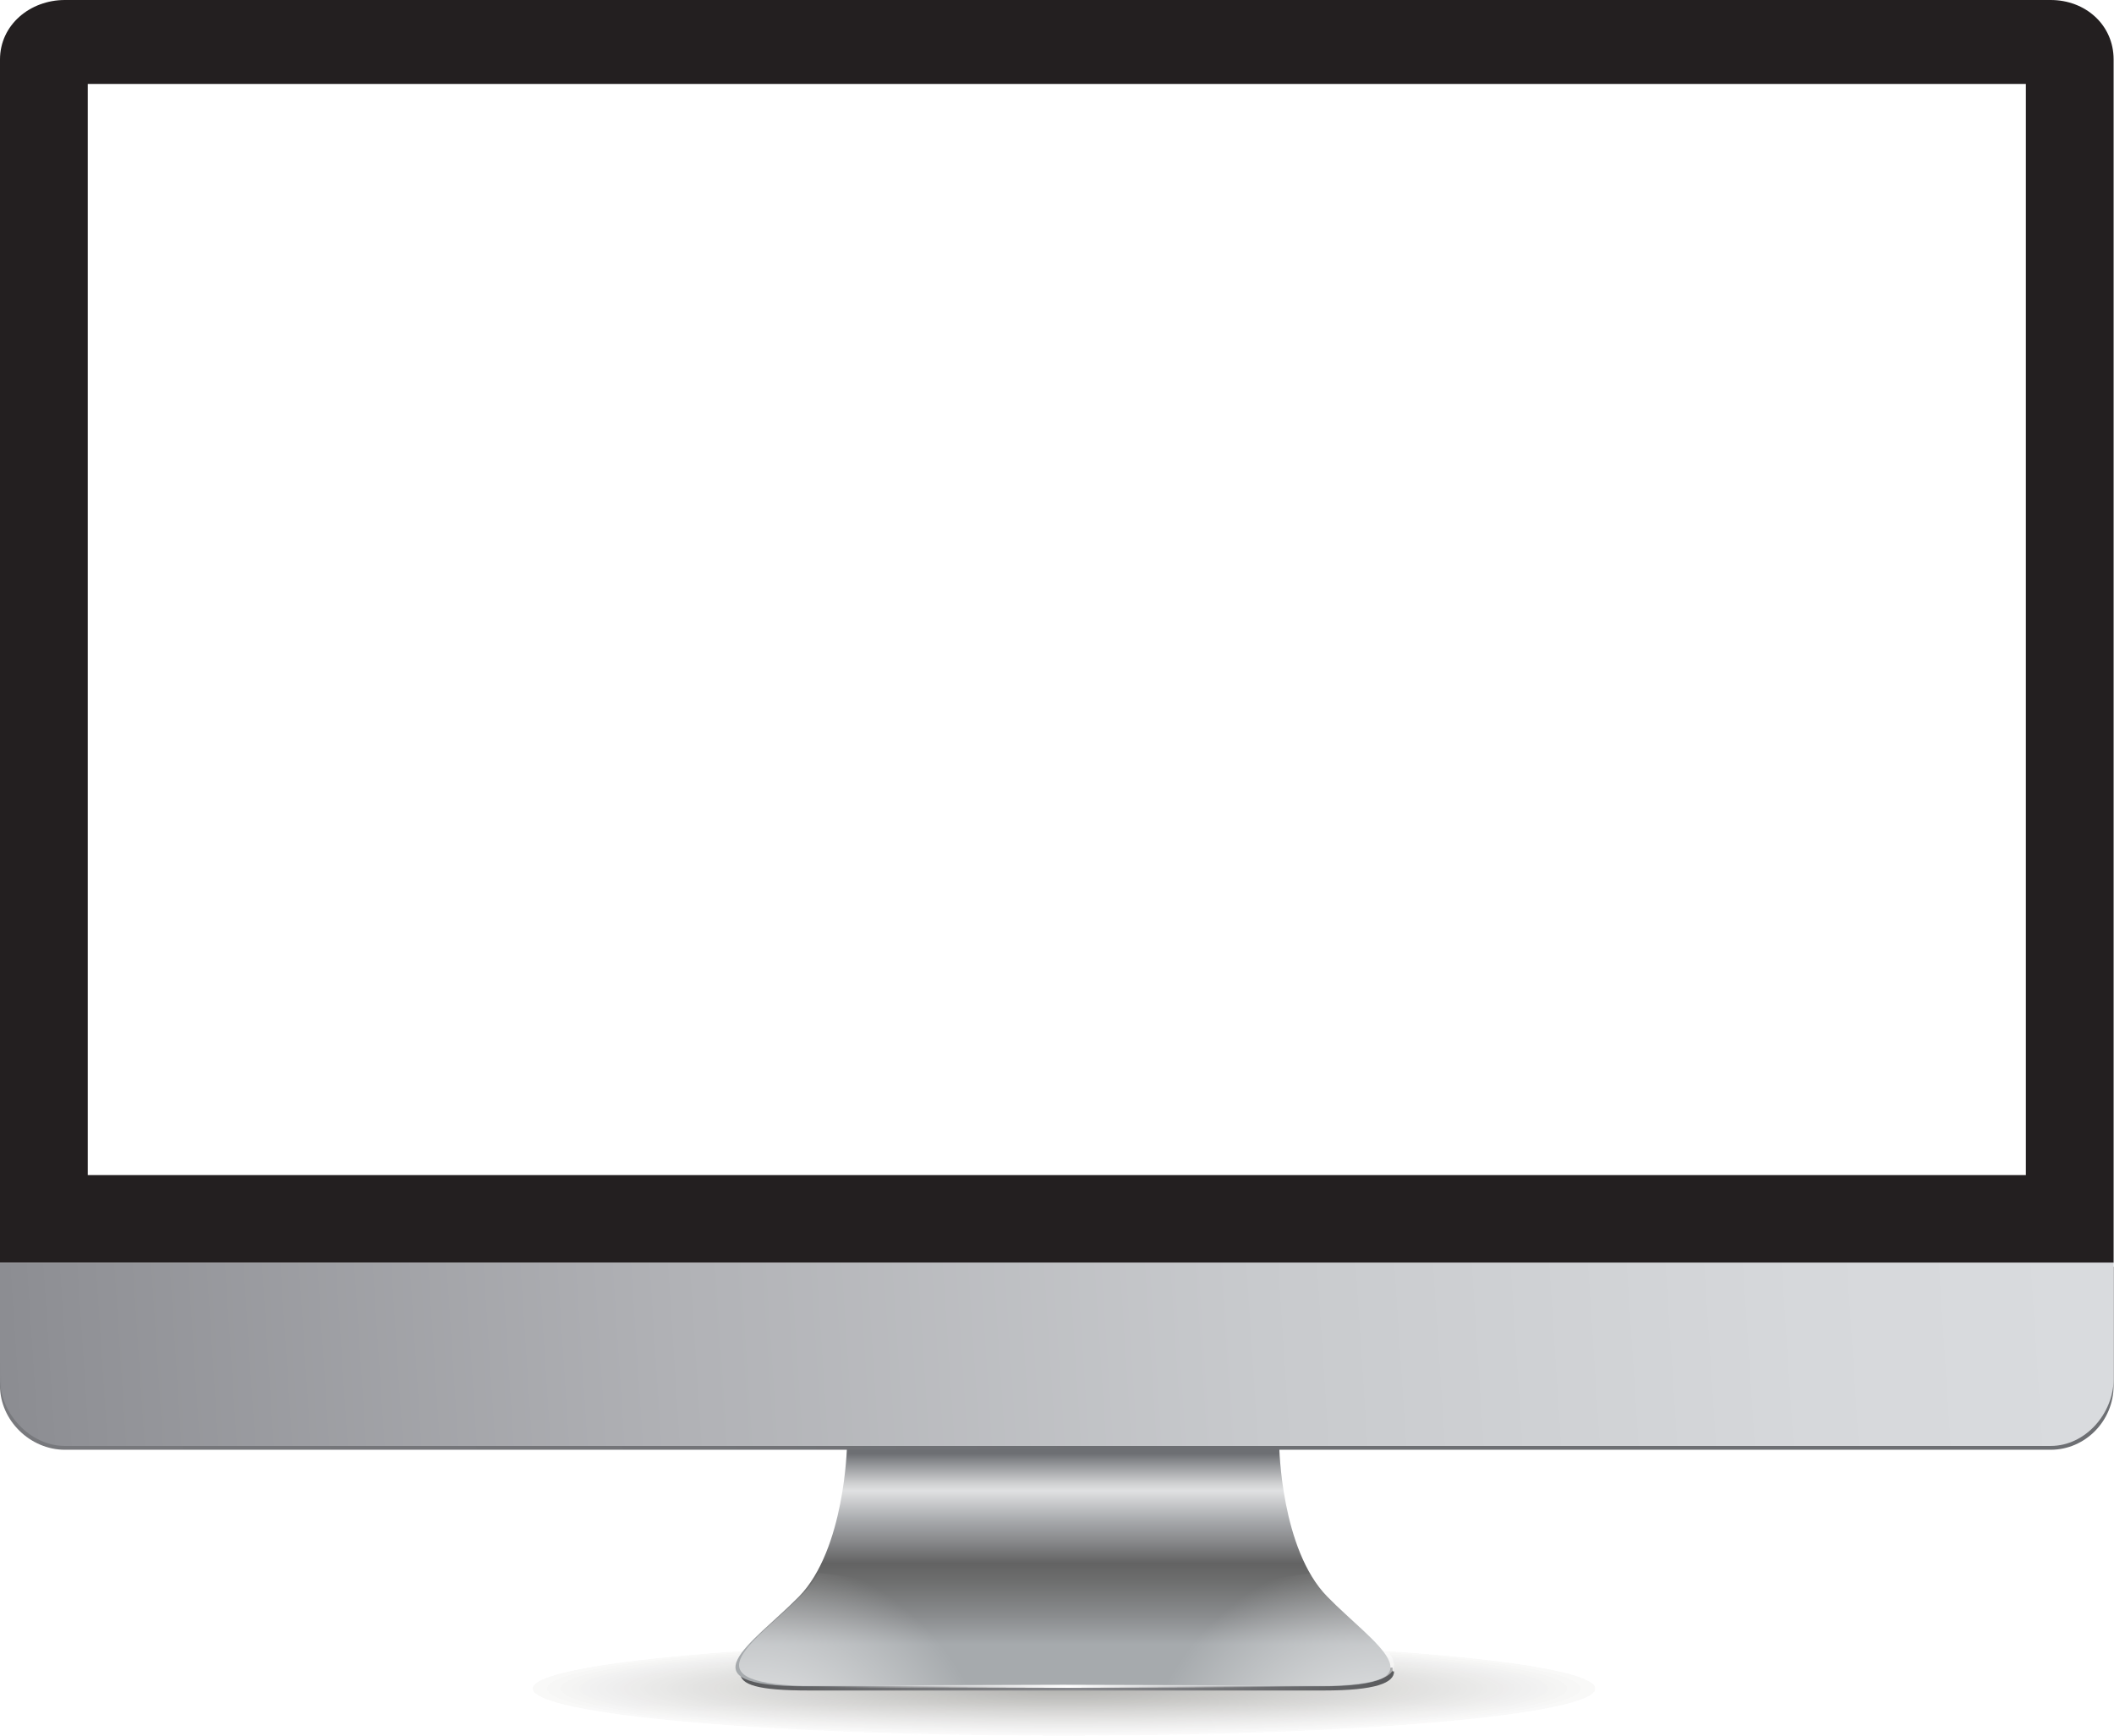
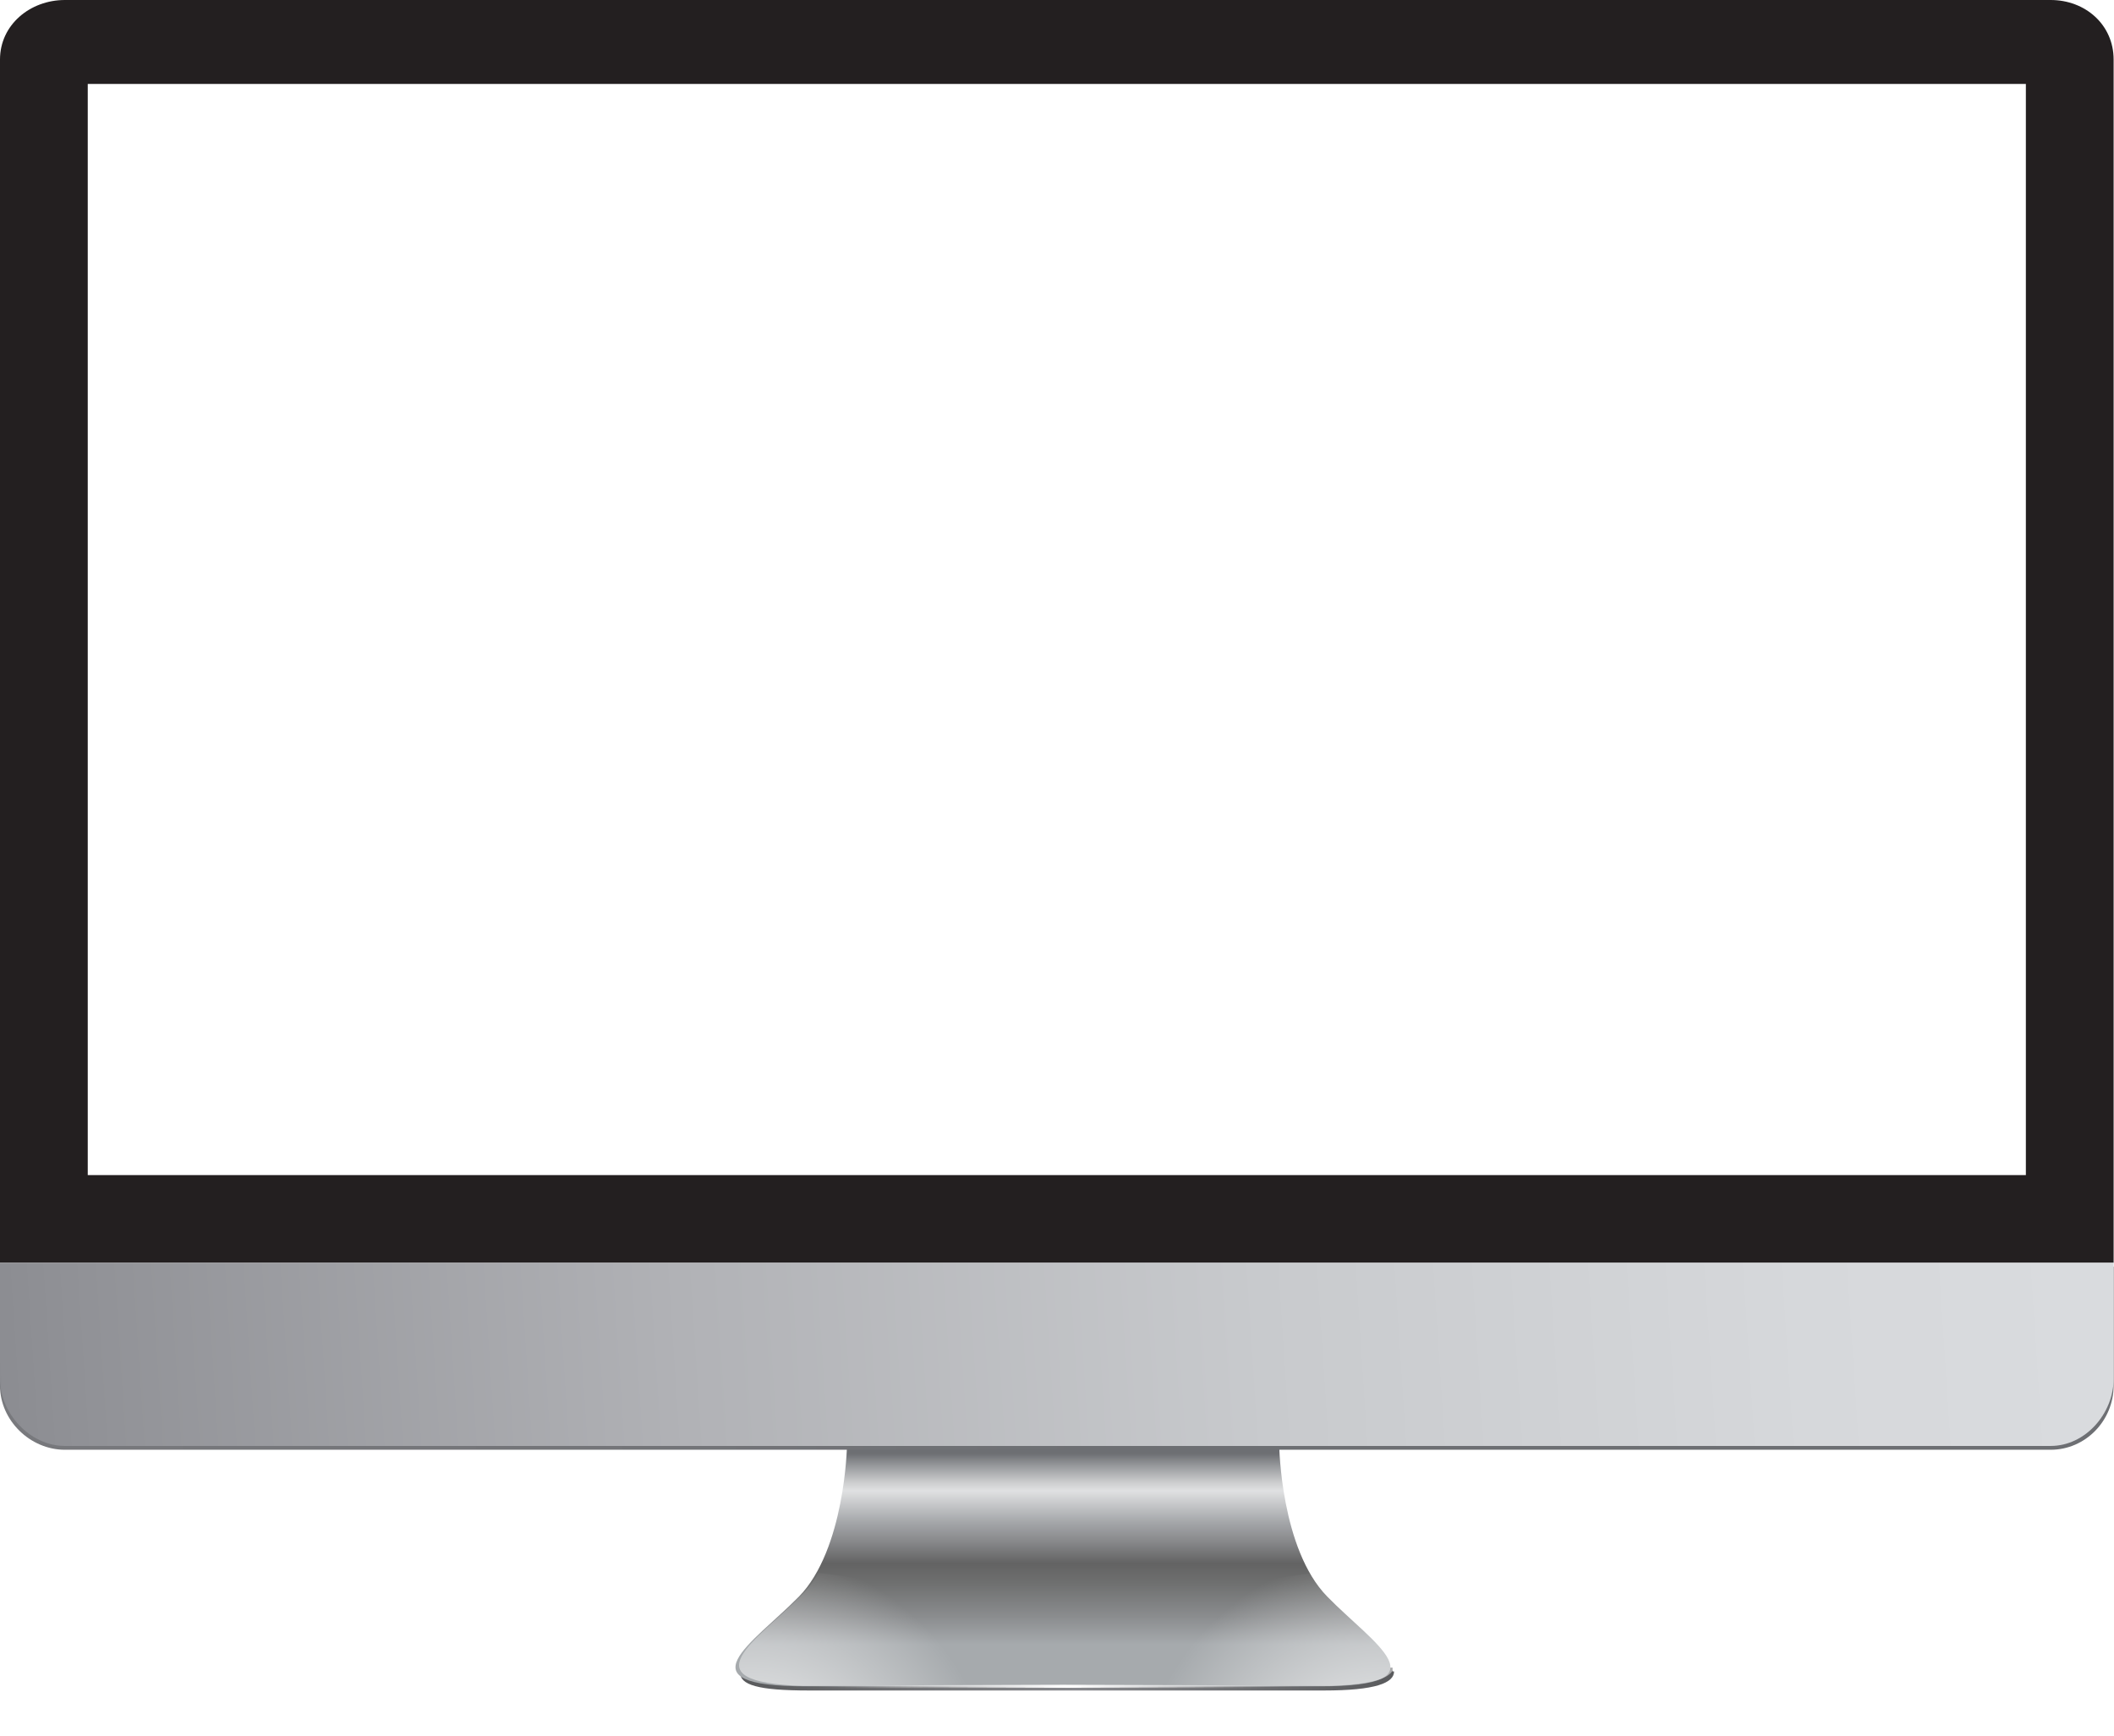
- <svg xmlns="http://www.w3.org/2000/svg" version="1.1" x="0px" y="0px" viewBox="0 0 554.1 455" style="enable-background:new 0 0 554.1 455;" xml:space="preserve">
+ <svg xmlns="http://www.w3.org/2000/svg" version="1.1" id="Layer_1" x="0px" y="0px" viewBox="0 0 554.1 455" style="enable-background:new 0 0 554.1 455;" xml:space="preserve">
  <style type="text/css">
- 	.st0{opacity:0.23;fill:url(#SVGID_1_);}
- 	.st1{filter:url(#Adobe_OpacityMaskFilter);}
+ 	.st0{display:none;opacity:0.23;fill:url(#SVGID_1_);enable-background:new    ;}
+ 	.st1{display:none;opacity:0.33;fill:url(#SVGID_2_);enable-background:new    ;}
	.st2{fill:url(#SVGID_3_);}
- 	.st3{opacity:0.33;mask:url(#SVGID_2_);fill:url(#SVGID_4_);}
+ 	.st3{fill:url(#SVGID_4_);}
	.st4{fill:url(#SVGID_5_);}
	.st5{fill:url(#SVGID_6_);}
	.st6{fill:url(#SVGID_7_);}
	.st7{fill:url(#SVGID_8_);}
- 	.st8{fill:url(#SVGID_9_);}
- 	.st9{fill:url(#SVGID_10_);}
- 	.st10{fill:#231F20;}
- 	.st11{fill:url(#SVGID_11_);}
+ 	.st8{fill:#231F20;}
+ 	.st9{fill:url(#SVGID_9_);}
</style>
-   <g id="Layer_1">
+   <g id="Layer_1_1_">
</g>
-   <g id="Layer_2">
+   <g id="Layer_2_1_">
</g>
  <g id="Layer_3">
</g>
  <g id="Layer_4">
-     <linearGradient id="SVGID_1_" gradientUnits="userSpaceOnUse" x1="243.592" y1="165.5" x2="554.069" y2="165.5">
+     <linearGradient id="SVGID_1_" gradientUnits="userSpaceOnUse" x1="243.6" y1="290.5" x2="554.052" y2="290.5" gradientTransform="matrix(1 0 0 -1 0 456)">
      <stop offset="0" style="stop-color:#FFFFFF;stop-opacity:0" />
      <stop offset="1" style="stop-color:#FFFFFF" />
    </linearGradient>
    <path class="st0" d="M441.3,0h96.2c0,0,18.4,0.1,16.4,18.9L553.3,331H243.6" />
-     <defs>
-       <filter id="Adobe_OpacityMaskFilter" filterUnits="userSpaceOnUse" x="139.6" y="430.1" width="278.5" height="24.9">
-         <feColorMatrix type="matrix" values="1 0 0 0 0  0 1 0 0 0  0 0 1 0 0  0 0 0 1 0" />
-       </filter>
-     </defs>
-     <mask maskUnits="userSpaceOnUse" x="139.6" y="430.1" width="278.5" height="24.9" id="SVGID_2_">
-       <g class="st1">
-         <radialGradient id="SVGID_3_" cx="278.863" cy="1807.398" r="139.251" gradientTransform="matrix(1 0 0 8.930000e-002 0 281.18)" gradientUnits="userSpaceOnUse">
-           <stop offset="0" style="stop-color:#FFFFFF" />
-           <stop offset="1" style="stop-color:#14130A" />
-         </radialGradient>
-         <ellipse class="st2" cx="278.9" cy="442.6" rx="139.3" ry="12.4" />
-       </g>
-     </mask>
-     <linearGradient id="SVGID_4_" gradientUnits="userSpaceOnUse" x1="278.898" y1="454.985" x2="278.828" y2="430.353">
+     <linearGradient id="SVGID_2_" gradientUnits="userSpaceOnUse" x1="278.935" y1="0.994" x2="278.865" y2="25.626" gradientTransform="matrix(1 0 0 -1 0 456)">
      <stop offset="0" style="stop-color:#4D4848" />
      <stop offset="0.354" style="stop-color:#14130A" />
      <stop offset="1" style="stop-color:#14130A" />
    </linearGradient>
-     <ellipse class="st3" cx="278.9" cy="442.6" rx="139.3" ry="12.4" />
+     <ellipse class="st1" cx="278.9" cy="442.6" rx="139.3" ry="12.4" />
    <g>
-       <linearGradient id="SVGID_5_" gradientUnits="userSpaceOnUse" x1="192.935" y1="440" x2="368.16" y2="440">
-         <stop offset="6.060610e-003" style="stop-color:#58595B" />
+       <linearGradient id="SVGID_3_" gradientUnits="userSpaceOnUse" x1="192.935" y1="15.95" x2="368.16" y2="15.95" gradientTransform="matrix(1 0 0 -1 0 456)">
+         <stop offset="6.060610e-03" style="stop-color:#58595B" />
        <stop offset="0.28" style="stop-color:#757679" />
        <stop offset="0.509" style="stop-color:#88898D" />
        <stop offset="1" style="stop-color:#58595B" />
      </linearGradient>
-       <path class="st4" d="M194,437v1.1c0,0.1,0,0.1,0,0.2v0.1c0,3.2,4.5,4.7,18.1,4.7c26.4,0,54.9,0,65.4,0c2.6,0,4.1,0,4.1,0    c10.4,0,39,0,65.4,0c13.6,0,18.4-2,18.4-5H365v-1H194z" />
-       <linearGradient id="SVGID_6_" gradientUnits="userSpaceOnUse" x1="278.605" y1="374.5" x2="278.605" y2="451.048">
-         <stop offset="8.484850e-002" style="stop-color:#6D6F73" />
+       <path class="st2" d="M194,437v1.1c0,0.1,0,0.1,0,0.2v0.1c0,3.2,4.5,4.7,18.1,4.7c26.4,0,54.9,0,65.4,0c2.6,0,4.1,0,4.1,0    c10.4,0,39,0,65.4,0c13.6,0,18.4-2,18.4-5H365v-1H194V437z" />
+       <linearGradient id="SVGID_4_" gradientUnits="userSpaceOnUse" x1="278.614" y1="81.499" x2="278.614" y2="4.952" gradientTransform="matrix(1 0 0 -1 0 456)">
+         <stop offset="8.484850e-02" style="stop-color:#6D6F73" />
        <stop offset="0.127" style="stop-color:#97999C" />
        <stop offset="0.184" style="stop-color:#CCCDCE" />
        <stop offset="0.212" style="stop-color:#E0E1E2" />
        <stop offset="0.315" style="stop-color:#A7A9AC" />
        <stop offset="0.389" style="stop-color:#868789" />
        <stop offset="0.461" style="stop-color:#636363" />
        <stop offset="0.526" style="stop-color:#6E6F6F" />
        <stop offset="0.645" style="stop-color:#8B8D8F" />
        <stop offset="0.739" style="stop-color:#A6AAAD" />
      </linearGradient>
-       <path class="st5" d="M347.9,418.5c-12.2-12.4-12.6-39.5-12.6-39.5h-54.6h-4.1H222c0,0-0.5,27.1-12.6,39.5    c-12.2,12.4-31.2,23.5,1.8,23.5c26.4,0,54.9,0,65.4,0c2.6,0,4.1,0,4.1,0c10.4,0,39,0,65.4,0C379,442,360,430.9,347.9,418.5z" />
-       <radialGradient id="SVGID_7_" cx="362.301" cy="471.291" r="64.188" gradientUnits="userSpaceOnUse">
+       <path class="st3" d="M347.9,418.5c-12.2-12.4-12.6-39.5-12.6-39.5h-54.6h-4.1H222c0,0-0.5,27.1-12.6,39.5    c-12.2,12.4-31.2,23.5,1.8,23.5c26.4,0,54.9,0,65.4,0c2.6,0,4.1,0,4.1,0c10.4,0,39,0,65.4,0C379,442,360,430.9,347.9,418.5z" />
+       <radialGradient id="SVGID_5_" cx="362.301" cy="-15.291" r="64.188" gradientTransform="matrix(1 0 0 -1 0 456)" gradientUnits="userSpaceOnUse">
        <stop offset="0" style="stop-color:#FFFFFF" />
        <stop offset="1" style="stop-color:#FFFFFF;stop-opacity:0" />
      </radialGradient>
-       <path class="st6" d="M289.5,442c6.7-15,28.3-27,55.1-29.7c1.2,2.1,2.6,4,4.2,5.6c11.9,12.2,30.5,23-0.1,24H289.5z" />
-       <radialGradient id="SVGID_8_" cx="410.183" cy="471.291" r="64.188" gradientTransform="matrix(-1 0 0 1 606.9258 0)" gradientUnits="userSpaceOnUse">
+       <path class="st4" d="M289.5,442c6.7-15,28.3-27,55.1-29.7c1.2,2.1,2.6,4,4.2,5.6c11.9,12.2,30.5,23-0.1,24h-59.2V442z" />
+       <radialGradient id="SVGID_6_" cx="404.183" cy="-15.291" r="64.188" gradientTransform="matrix(-1 0 0 -1 600.9258 456)" gradientUnits="userSpaceOnUse">
        <stop offset="0" style="stop-color:#FFFFFF" />
        <stop offset="1" style="stop-color:#FFFFFF;stop-opacity:0" />
      </radialGradient>
-       <path class="st7" d="M269.6,442c-6.7-15-28.3-27-55.1-29.7c-1.2,2.1-2.6,4-4.2,5.6c-11.9,12.2-30.5,23,0.1,24H269.6z" />
-       <linearGradient id="SVGID_9_" gradientUnits="userSpaceOnUse" x1="210.417" y1="442.125" x2="346.938" y2="442.125">
-         <stop offset="6.060610e-003" style="stop-color:#FFFFFF;stop-opacity:0" />
+       <path class="st5" d="M269.6,442c-6.7-15-28.3-27-55.1-29.7c-1.2,2.1-2.6,4-4.2,5.6c-11.9,12.2-30.5,23,0.1,24h59.2V442z" />
+       <linearGradient id="SVGID_7_" gradientUnits="userSpaceOnUse" x1="210.4" y1="14" x2="346.9" y2="14" gradientTransform="matrix(1 0 0 -1 0 456)">
+         <stop offset="6.060610e-03" style="stop-color:#FFFFFF;stop-opacity:0" />
        <stop offset="0.509" style="stop-color:#FFFFFF" />
        <stop offset="1" style="stop-color:#FFFFFF;stop-opacity:0" />
      </linearGradient>
-       <path class="st8" d="M210.4,442.1c11.4-0.2,22.8-0.3,34.1-0.4l34.1-0.1l34.1,0.1l17.1,0.1l17.1,0.2l-17.1,0.2l-17.1,0.1l-34.1,0.1    l-34.1-0.1C233.2,442.4,221.8,442.3,210.4,442.1z" />
-       <linearGradient id="SVGID_10_" gradientUnits="userSpaceOnUse" x1="-9.675" y1="374.268" x2="592.571" y2="334.792">
+       <path class="st6" d="M210.4,442.1c11.4-0.2,22.8-0.3,34.1-0.4l34.1-0.1l34.1,0.1l17.1,0.1l17.1,0.2l-17.1,0.2l-17.1,0.1l-34.1,0.1    l-34.1-0.1C233.2,442.4,221.8,442.3,210.4,442.1z" />
+       <linearGradient id="SVGID_8_" gradientUnits="userSpaceOnUse" x1="-9.675" y1="81.732" x2="592.571" y2="121.209" gradientTransform="matrix(1 0 0 -1 0 456)">
        <stop offset="0" style="stop-color:#78797D" />
        <stop offset="0.317" style="stop-color:#737478" />
        <stop offset="0.491" style="stop-color:#6D6F73" />
        <stop offset="1" style="stop-color:#6D6F73" />
      </linearGradient>
-       <path class="st9" d="M0,363.2c0,9.1,7.9,16.8,17,16.8h255.9h8.7h255.9c9.1,0,16.5-7.6,16.5-16.8V332H0V363.2z" />
-       <path class="st10" d="M537.5,0H281.6h-8.7H17C7.9,0,0,6.5,0,15.6V331h554V15.6C554,6.5,546.6,0,537.5,0z M531,308H23V22h508V308z" />
-       <linearGradient id="SVGID_11_" gradientUnits="userSpaceOnUse" x1="-9.62" y1="373.263" x2="592.567" y2="333.79">
+       <path class="st7" d="M0,363.2c0,9.1,7.9,16.8,17,16.8h255.9h8.7h255.9c9.1,0,16.5-7.6,16.5-16.8V332H0V363.2z" />
+       <path class="st8" d="M537.5,0H281.6h-8.7H17C7.9,0,0,6.5,0,15.6V331h554V15.6C554,6.5,546.6,0,537.5,0z M531,308H23V22h508V308z" />
+       <linearGradient id="SVGID_9_" gradientUnits="userSpaceOnUse" x1="-9.62" y1="82.737" x2="592.567" y2="122.21" gradientTransform="matrix(1 0 0 -1 0 456)">
        <stop offset="0" style="stop-color:#898A8F" />
-         <stop offset="4.993153e-002" style="stop-color:#909196" />
+         <stop offset="4.993153e-02" style="stop-color:#909196" />
        <stop offset="0.314" style="stop-color:#B1B2B6" />
        <stop offset="0.566" style="stop-color:#C8CACD" />
        <stop offset="0.801" style="stop-color:#D6D8DB" />
        <stop offset="1" style="stop-color:#DBDDE0" />
      </linearGradient>
-       <path class="st11" d="M0,361.4c0,9.1,7.9,17.6,17,17.6h255.9h8.7h255.9c9.1,0,16.5-8.5,16.5-17.6V331H0V361.4z" />
+       <path class="st9" d="M0,361.4c0,9.1,7.9,17.6,17,17.6h255.9h8.7h255.9c9.1,0,16.5-8.5,16.5-17.6V331H0V361.4z" />
    </g>
  </g>
  <g id="Layer_5">
</g>
</svg>
